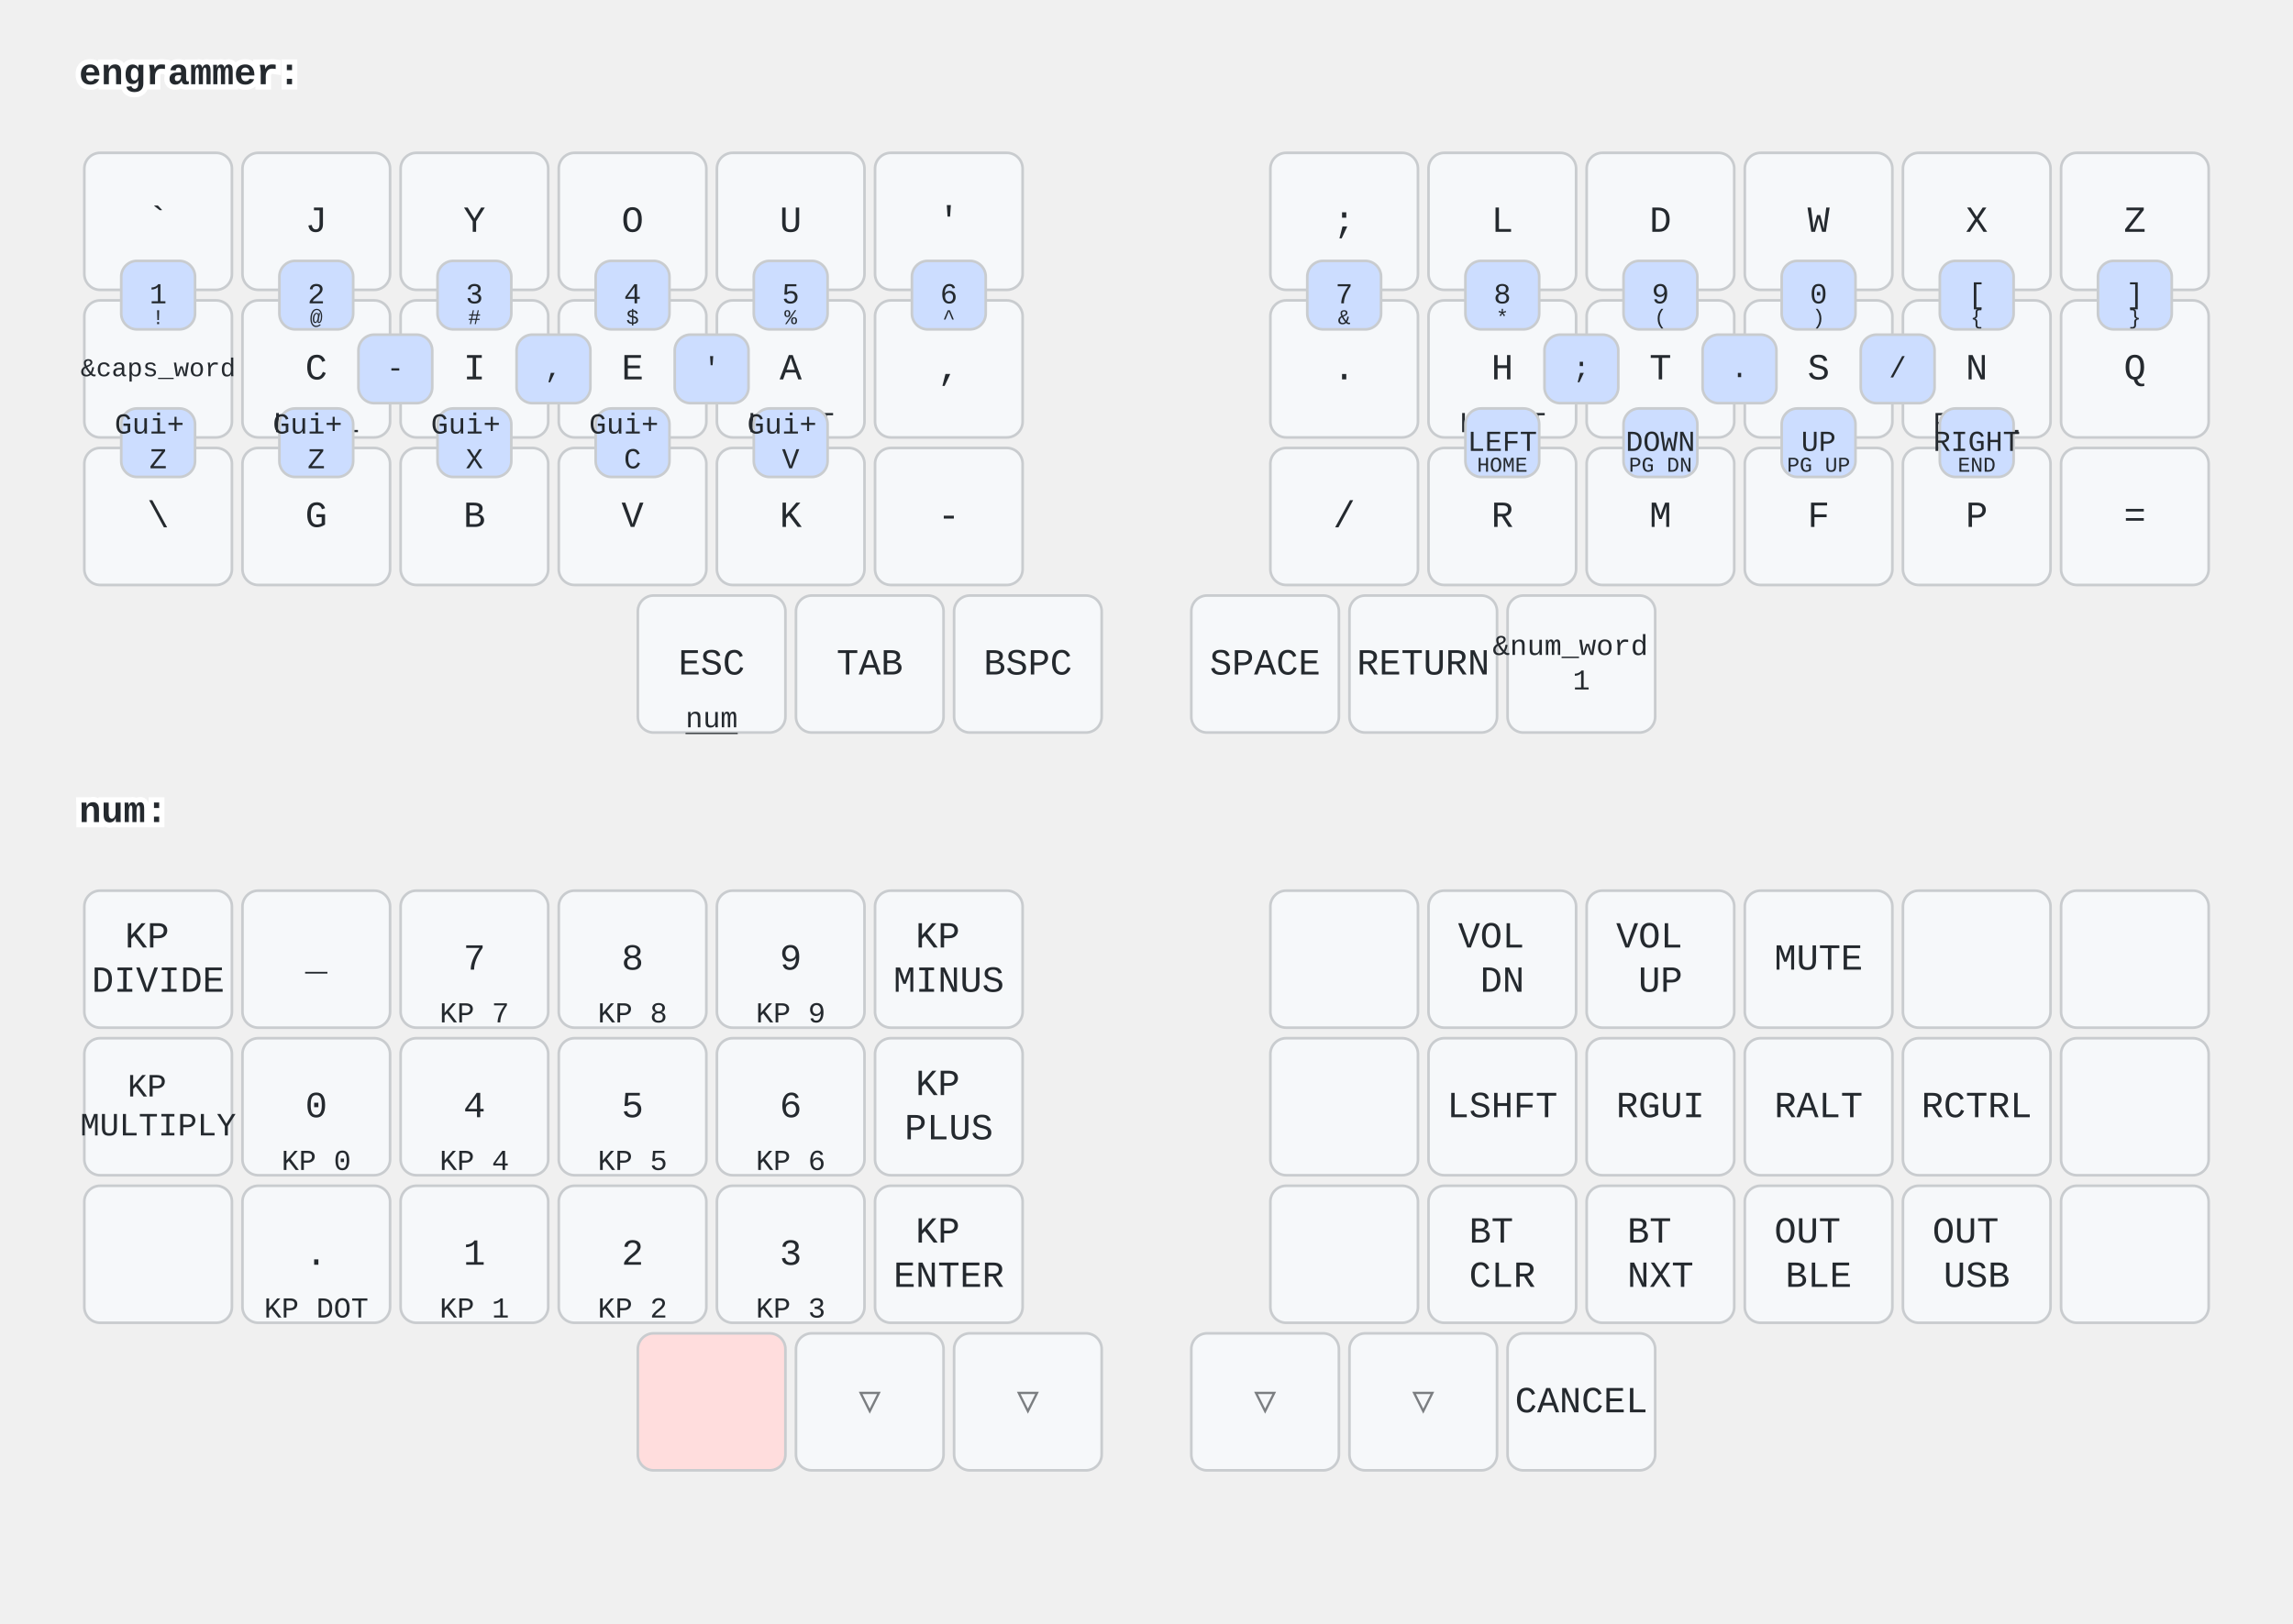
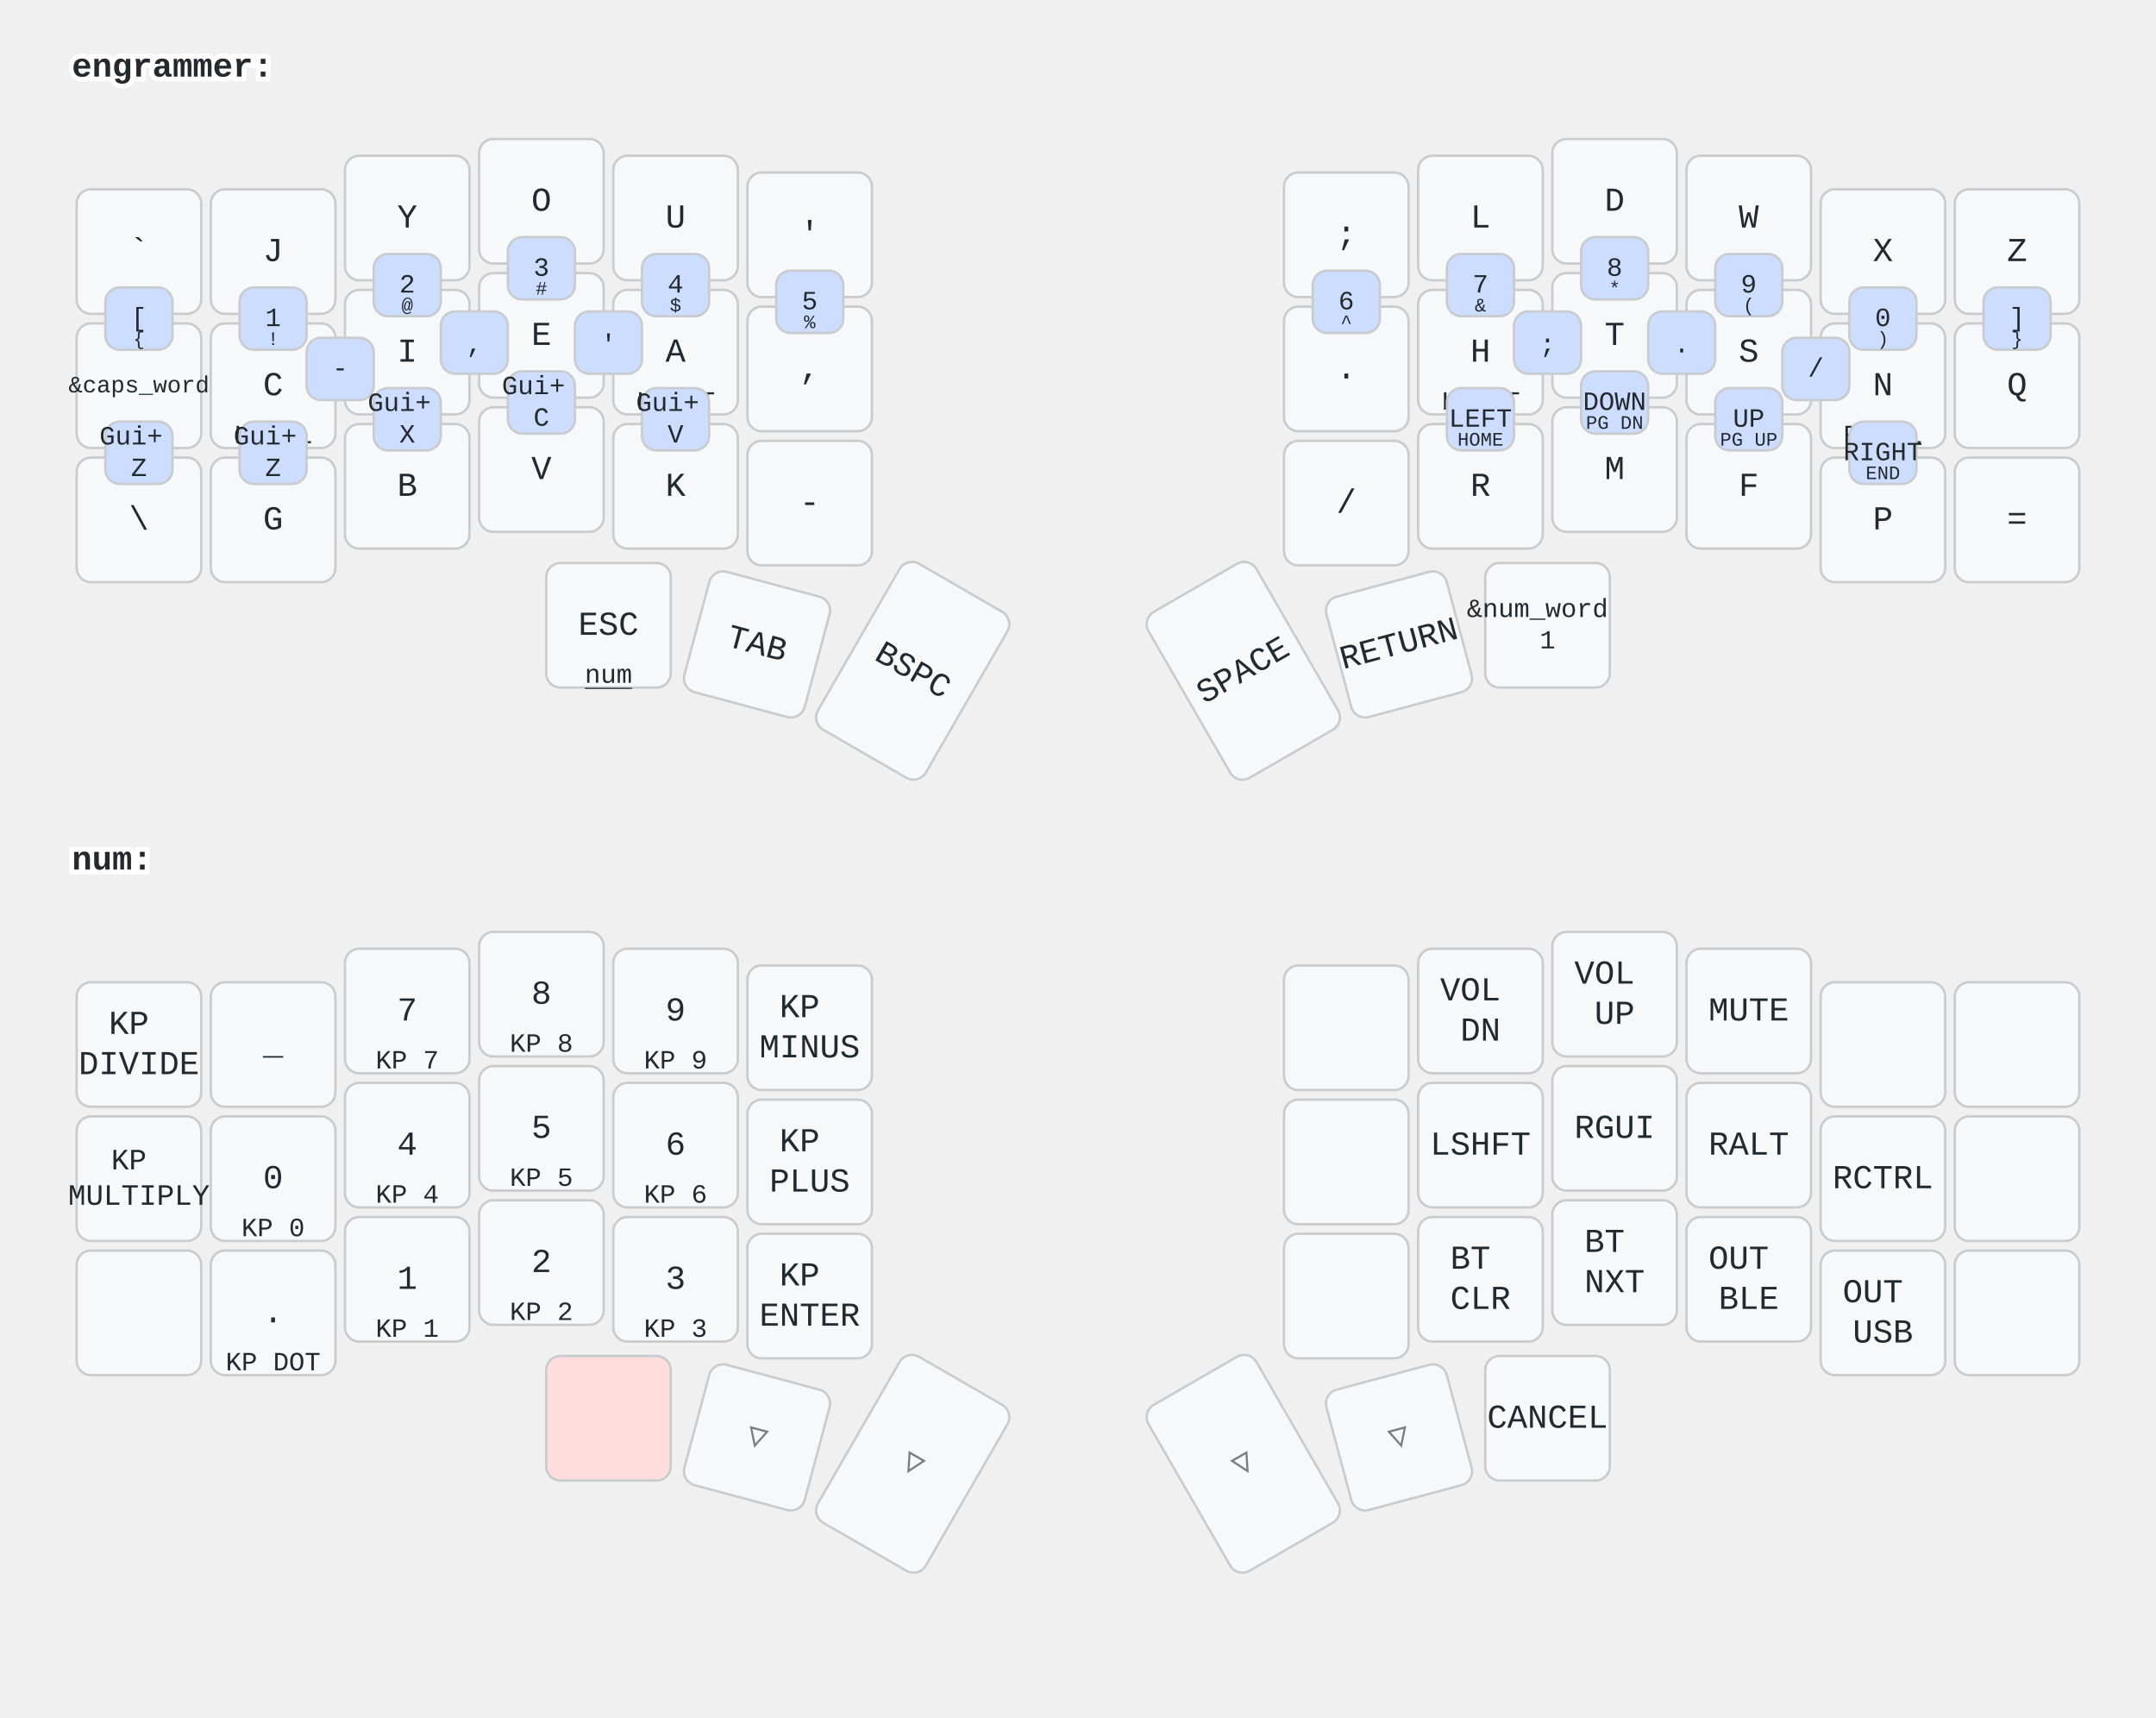
- <svg xmlns="http://www.w3.org/2000/svg" width="870" height="616" viewBox="0 0 870 616" class="keymap">
+ <svg xmlns="http://www.w3.org/2000/svg" width="900" height="717" viewBox="0 0 900 717" class="keymap">
  <style>/* inherit to force styles through use tags */
svg path {
    fill: inherit;
}

/* font and background color specifications */
svg.keymap {
    font-family: SFMono-Regular,Consolas,Liberation Mono,Menlo,monospace;
    font-size: 14px;
    font-kerning: normal;
    text-rendering: optimizeLegibility;
    fill: #24292e;
}

/* default key styling */
rect.key {
    fill: #f6f8fa;
}

rect.key, rect.combo {
    stroke: #c9cccf;
    stroke-width: 1;
}

/* default key side styling, only used is draw_key_sides is set */
rect.side {
    filter: brightness(90%);
}

/* color accent for combo boxes */
rect.combo, rect.combo-separate {
    fill: #cdf;
}

/* color accent for held keys */
rect.held, rect.combo.held {
    fill: #fdd;
}

/* color accent for ghost (optional) keys */
rect.ghost, rect.combo.ghost {
    stroke-dasharray: 4, 4;
    stroke-width: 2;
}

text {
    text-anchor: middle;
    dominant-baseline: middle;
}

/* styling for layer labels */
text.label {
    font-weight: bold;
    text-anchor: start;
    stroke: white;
    stroke-width: 4;
    paint-order: stroke;
}

/* styling for optional footer */
text.footer {
    text-anchor: end;
    dominant-baseline: auto;
    stroke: white;
    stroke-width: 4;
    paint-order: stroke;
}

/* styling for combo tap, and key hold/shifted label text */
text.combo, text.hold, text.shifted {
    font-size: 11px;
}

text.hold {
    text-anchor: middle;
    dominant-baseline: auto;
}

text.shifted {
    text-anchor: middle;
    dominant-baseline: hanging;
}

text.layer-activator {
    text-decoration: underline;
}

/* styling for hold/shifted label text in combo box */
text.combo.hold, text.combo.shifted {
    font-size: 8px;
}

/* lighter symbol for transparent keys */
text.trans {
    fill: #7b7e81;
}

/* styling for combo dendrons */
path.combo {
    stroke-width: 1;
    stroke: gray;
    fill: none;
}

/* Start Tabler Icons Cleanup */
/* cannot use height/width with glyphs */
.icon-tabler &gt; path {
    fill: inherit;
    stroke: inherit;
    stroke-width: 2;
}
/* hide tabler's default box */
.icon-tabler &gt; path[stroke="none"][fill="none"] {
    visibility: hidden;
}
/* End Tabler Icons Cleanup */
</style>
  <g transform="translate(30, 0)" class="layer-engrammer">
    <text x="0" y="28" class="label" id="engrammer">engrammer:</text>
    <g transform="translate(0, 56)">
-       <g transform="translate(30, 28)" class="key keypos-0">
-         <rect rx="6" ry="6" x="-28" y="-26" width="56" height="52" class="key" />
+       <g transform="translate(28, 49)" class="key keypos-0">
+         <rect rx="6" ry="6" x="-26" y="-26" width="52" height="52" class="key" />
        <text x="0" y="0" class="key tap">`</text>
+         <text x="0" y="24" class="key hold">F11</text>
+       </g>
+       <g transform="translate(84, 49)" class="key keypos-1">
+         <rect rx="6" ry="6" x="-26" y="-26" width="52" height="52" class="key" />
+         <text x="0" y="0" class="key tap">J</text>
        <text x="0" y="24" class="key hold">F1</text>
      </g>
-       <g transform="translate(90, 28)" class="key keypos-1">
-         <rect rx="6" ry="6" x="-28" y="-26" width="56" height="52" class="key" />
-         <text x="0" y="0" class="key tap">J</text>
+       <g transform="translate(140, 35)" class="key keypos-2">
+         <rect rx="6" ry="6" x="-26" y="-26" width="52" height="52" class="key" />
+         <text x="0" y="0" class="key tap">Y</text>
        <text x="0" y="24" class="key hold">F2</text>
      </g>
-       <g transform="translate(150, 28)" class="key keypos-2">
-         <rect rx="6" ry="6" x="-28" y="-26" width="56" height="52" class="key" />
-         <text x="0" y="0" class="key tap">Y</text>
+       <g transform="translate(196, 28)" class="key keypos-3">
+         <rect rx="6" ry="6" x="-26" y="-26" width="52" height="52" class="key" />
+         <text x="0" y="0" class="key tap">O</text>
        <text x="0" y="24" class="key hold">F3</text>
      </g>
-       <g transform="translate(210, 28)" class="key keypos-3">
-         <rect rx="6" ry="6" x="-28" y="-26" width="56" height="52" class="key" />
-         <text x="0" y="0" class="key tap">O</text>
+       <g transform="translate(252, 35)" class="key keypos-4">
+         <rect rx="6" ry="6" x="-26" y="-26" width="52" height="52" class="key" />
+         <text x="0" y="0" class="key tap">U</text>
        <text x="0" y="24" class="key hold">F4</text>
      </g>
-       <g transform="translate(270, 28)" class="key keypos-4">
-         <rect rx="6" ry="6" x="-28" y="-26" width="56" height="52" class="key" />
-         <text x="0" y="0" class="key tap">U</text>
-         <text x="0" y="24" class="key hold">5</text>
-       </g>
-       <g transform="translate(330, 28)" class="key keypos-5">
-         <rect rx="6" ry="6" x="-28" y="-26" width="56" height="52" class="key" />
+       <g transform="translate(308, 42)" class="key keypos-5">
+         <rect rx="6" ry="6" x="-26" y="-26" width="52" height="52" class="key" />
        <text x="0" y="0" class="key tap">'</text>
+         <text x="0" y="24" class="key hold">F5</text>
+       </g>
+       <g transform="translate(532, 42)" class="key keypos-6">
+         <rect rx="6" ry="6" x="-26" y="-26" width="52" height="52" class="key" />
+         <text x="0" y="0" class="key tap">;</text>
        <text x="0" y="24" class="key hold">F6</text>
      </g>
-       <g transform="translate(480, 28)" class="key keypos-6">
-         <rect rx="6" ry="6" x="-28" y="-26" width="56" height="52" class="key" />
-         <text x="0" y="0" class="key tap">;</text>
+       <g transform="translate(588, 35)" class="key keypos-7">
+         <rect rx="6" ry="6" x="-26" y="-26" width="52" height="52" class="key" />
+         <text x="0" y="0" class="key tap">L</text>
        <text x="0" y="24" class="key hold">F7</text>
      </g>
-       <g transform="translate(540, 28)" class="key keypos-7">
-         <rect rx="6" ry="6" x="-28" y="-26" width="56" height="52" class="key" />
-         <text x="0" y="0" class="key tap">L</text>
+       <g transform="translate(644, 28)" class="key keypos-8">
+         <rect rx="6" ry="6" x="-26" y="-26" width="52" height="52" class="key" />
+         <text x="0" y="0" class="key tap">D</text>
        <text x="0" y="24" class="key hold">F8</text>
      </g>
-       <g transform="translate(600, 28)" class="key keypos-8">
-         <rect rx="6" ry="6" x="-28" y="-26" width="56" height="52" class="key" />
-         <text x="0" y="0" class="key tap">D</text>
+       <g transform="translate(700, 35)" class="key keypos-9">
+         <rect rx="6" ry="6" x="-26" y="-26" width="52" height="52" class="key" />
+         <text x="0" y="0" class="key tap">W</text>
        <text x="0" y="24" class="key hold">F9</text>
      </g>
-       <g transform="translate(660, 28)" class="key keypos-9">
-         <rect rx="6" ry="6" x="-28" y="-26" width="56" height="52" class="key" />
-         <text x="0" y="0" class="key tap">W</text>
+       <g transform="translate(756, 49)" class="key keypos-10">
+         <rect rx="6" ry="6" x="-26" y="-26" width="52" height="52" class="key" />
+         <text x="0" y="0" class="key tap">X</text>
        <text x="0" y="24" class="key hold">F10</text>
      </g>
-       <g transform="translate(720, 28)" class="key keypos-10">
-         <rect rx="6" ry="6" x="-28" y="-26" width="56" height="52" class="key" />
-         <text x="0" y="0" class="key tap">X</text>
-         <text x="0" y="24" class="key hold">F11</text>
-       </g>
-       <g transform="translate(780, 28)" class="key keypos-11">
-         <rect rx="6" ry="6" x="-28" y="-26" width="56" height="52" class="key" />
+       <g transform="translate(812, 49)" class="key keypos-11">
+         <rect rx="6" ry="6" x="-26" y="-26" width="52" height="52" class="key" />
        <text x="0" y="0" class="key tap">Z</text>
        <text x="0" y="24" class="key hold">F12</text>
      </g>
-       <g transform="translate(30, 84)" class="key keypos-12">
-         <rect rx="6" ry="6" x="-28" y="-26" width="56" height="52" class="key" />
+       <g transform="translate(28, 105)" class="key keypos-12">
+         <rect rx="6" ry="6" x="-26" y="-26" width="52" height="52" class="key" />
        <text x="0" y="0" class="key tap">
          <tspan style="font-size: 70%">&amp;caps_word</tspan>
        </text>
      </g>
-       <g transform="translate(90, 84)" class="key keypos-13">
-         <rect rx="6" ry="6" x="-28" y="-26" width="56" height="52" class="key" />
+       <g transform="translate(84, 105)" class="key keypos-13">
+         <rect rx="6" ry="6" x="-26" y="-26" width="52" height="52" class="key" />
        <text x="0" y="0" class="key tap">C</text>
        <text x="0" y="24" class="key hold">LCTRL</text>
      </g>
-       <g transform="translate(150, 84)" class="key keypos-14">
-         <rect rx="6" ry="6" x="-28" y="-26" width="56" height="52" class="key" />
+       <g transform="translate(140, 91)" class="key keypos-14">
+         <rect rx="6" ry="6" x="-26" y="-26" width="52" height="52" class="key" />
        <text x="0" y="0" class="key tap">I</text>
        <text x="0" y="24" class="key hold">LALT</text>
      </g>
-       <g transform="translate(210, 84)" class="key keypos-15">
-         <rect rx="6" ry="6" x="-28" y="-26" width="56" height="52" class="key" />
+       <g transform="translate(196, 84)" class="key keypos-15">
+         <rect rx="6" ry="6" x="-26" y="-26" width="52" height="52" class="key" />
        <text x="0" y="0" class="key tap">E</text>
        <text x="0" y="24" class="key hold">LGUI</text>
      </g>
-       <g transform="translate(270, 84)" class="key keypos-16">
-         <rect rx="6" ry="6" x="-28" y="-26" width="56" height="52" class="key" />
+       <g transform="translate(252, 91)" class="key keypos-16">
+         <rect rx="6" ry="6" x="-26" y="-26" width="52" height="52" class="key" />
        <text x="0" y="0" class="key tap">A</text>
        <text x="0" y="24" class="key hold">LSHFT</text>
      </g>
-       <g transform="translate(330, 84)" class="key keypos-17">
-         <rect rx="6" ry="6" x="-28" y="-26" width="56" height="52" class="key" />
+       <g transform="translate(308, 98)" class="key keypos-17">
+         <rect rx="6" ry="6" x="-26" y="-26" width="52" height="52" class="key" />
        <text x="0" y="0" class="key tap">,</text>
      </g>
-       <g transform="translate(480, 84)" class="key keypos-18">
-         <rect rx="6" ry="6" x="-28" y="-26" width="56" height="52" class="key" />
+       <g transform="translate(532, 98)" class="key keypos-18">
+         <rect rx="6" ry="6" x="-26" y="-26" width="52" height="52" class="key" />
        <text x="0" y="0" class="key tap">.</text>
      </g>
-       <g transform="translate(540, 84)" class="key keypos-19">
-         <rect rx="6" ry="6" x="-28" y="-26" width="56" height="52" class="key" />
+       <g transform="translate(588, 91)" class="key keypos-19">
+         <rect rx="6" ry="6" x="-26" y="-26" width="52" height="52" class="key" />
        <text x="0" y="0" class="key tap">H</text>
        <text x="0" y="24" class="key hold">LSHFT</text>
      </g>
-       <g transform="translate(600, 84)" class="key keypos-20">
-         <rect rx="6" ry="6" x="-28" y="-26" width="56" height="52" class="key" />
+       <g transform="translate(644, 84)" class="key keypos-20">
+         <rect rx="6" ry="6" x="-26" y="-26" width="52" height="52" class="key" />
        <text x="0" y="0" class="key tap">T</text>
        <text x="0" y="24" class="key hold">RGUI</text>
      </g>
-       <g transform="translate(660, 84)" class="key keypos-21">
-         <rect rx="6" ry="6" x="-28" y="-26" width="56" height="52" class="key" />
+       <g transform="translate(700, 91)" class="key keypos-21">
+         <rect rx="6" ry="6" x="-26" y="-26" width="52" height="52" class="key" />
        <text x="0" y="0" class="key tap">S</text>
        <text x="0" y="24" class="key hold">RALT</text>
      </g>
-       <g transform="translate(720, 84)" class="key keypos-22">
-         <rect rx="6" ry="6" x="-28" y="-26" width="56" height="52" class="key" />
+       <g transform="translate(756, 105)" class="key keypos-22">
+         <rect rx="6" ry="6" x="-26" y="-26" width="52" height="52" class="key" />
        <text x="0" y="0" class="key tap">N</text>
        <text x="0" y="24" class="key hold">RCTRL</text>
      </g>
-       <g transform="translate(780, 84)" class="key keypos-23">
-         <rect rx="6" ry="6" x="-28" y="-26" width="56" height="52" class="key" />
+       <g transform="translate(812, 105)" class="key keypos-23">
+         <rect rx="6" ry="6" x="-26" y="-26" width="52" height="52" class="key" />
        <text x="0" y="0" class="key tap">Q</text>
      </g>
-       <g transform="translate(30, 140)" class="key keypos-24">
-         <rect rx="6" ry="6" x="-28" y="-26" width="56" height="52" class="key" />
+       <g transform="translate(28, 161)" class="key keypos-24">
+         <rect rx="6" ry="6" x="-26" y="-26" width="52" height="52" class="key" />
        <text x="0" y="0" class="key tap">\</text>
      </g>
-       <g transform="translate(90, 140)" class="key keypos-25">
-         <rect rx="6" ry="6" x="-28" y="-26" width="56" height="52" class="key" />
+       <g transform="translate(84, 161)" class="key keypos-25">
+         <rect rx="6" ry="6" x="-26" y="-26" width="52" height="52" class="key" />
        <text x="0" y="0" class="key tap">G</text>
      </g>
-       <g transform="translate(150, 140)" class="key keypos-26">
-         <rect rx="6" ry="6" x="-28" y="-26" width="56" height="52" class="key" />
+       <g transform="translate(140, 147)" class="key keypos-26">
+         <rect rx="6" ry="6" x="-26" y="-26" width="52" height="52" class="key" />
        <text x="0" y="0" class="key tap">B</text>
      </g>
-       <g transform="translate(210, 140)" class="key keypos-27">
-         <rect rx="6" ry="6" x="-28" y="-26" width="56" height="52" class="key" />
+       <g transform="translate(196, 140)" class="key keypos-27">
+         <rect rx="6" ry="6" x="-26" y="-26" width="52" height="52" class="key" />
        <text x="0" y="0" class="key tap">V</text>
      </g>
-       <g transform="translate(270, 140)" class="key keypos-28">
-         <rect rx="6" ry="6" x="-28" y="-26" width="56" height="52" class="key" />
+       <g transform="translate(252, 147)" class="key keypos-28">
+         <rect rx="6" ry="6" x="-26" y="-26" width="52" height="52" class="key" />
        <text x="0" y="0" class="key tap">K</text>
      </g>
-       <g transform="translate(330, 140)" class="key keypos-29">
-         <rect rx="6" ry="6" x="-28" y="-26" width="56" height="52" class="key" />
+       <g transform="translate(308, 154)" class="key keypos-29">
+         <rect rx="6" ry="6" x="-26" y="-26" width="52" height="52" class="key" />
        <text x="0" y="0" class="key tap">-</text>
      </g>
-       <g transform="translate(480, 140)" class="key keypos-30">
-         <rect rx="6" ry="6" x="-28" y="-26" width="56" height="52" class="key" />
+       <g transform="translate(532, 154)" class="key keypos-30">
+         <rect rx="6" ry="6" x="-26" y="-26" width="52" height="52" class="key" />
        <text x="0" y="0" class="key tap">/</text>
      </g>
-       <g transform="translate(540, 140)" class="key keypos-31">
-         <rect rx="6" ry="6" x="-28" y="-26" width="56" height="52" class="key" />
+       <g transform="translate(588, 147)" class="key keypos-31">
+         <rect rx="6" ry="6" x="-26" y="-26" width="52" height="52" class="key" />
        <text x="0" y="0" class="key tap">R</text>
      </g>
-       <g transform="translate(600, 140)" class="key keypos-32">
-         <rect rx="6" ry="6" x="-28" y="-26" width="56" height="52" class="key" />
+       <g transform="translate(644, 140)" class="key keypos-32">
+         <rect rx="6" ry="6" x="-26" y="-26" width="52" height="52" class="key" />
        <text x="0" y="0" class="key tap">M</text>
      </g>
-       <g transform="translate(660, 140)" class="key keypos-33">
-         <rect rx="6" ry="6" x="-28" y="-26" width="56" height="52" class="key" />
+       <g transform="translate(700, 147)" class="key keypos-33">
+         <rect rx="6" ry="6" x="-26" y="-26" width="52" height="52" class="key" />
        <text x="0" y="0" class="key tap">F</text>
      </g>
-       <g transform="translate(720, 140)" class="key keypos-34">
-         <rect rx="6" ry="6" x="-28" y="-26" width="56" height="52" class="key" />
+       <g transform="translate(756, 161)" class="key keypos-34">
+         <rect rx="6" ry="6" x="-26" y="-26" width="52" height="52" class="key" />
        <text x="0" y="0" class="key tap">P</text>
      </g>
-       <g transform="translate(780, 140)" class="key keypos-35">
-         <rect rx="6" ry="6" x="-28" y="-26" width="56" height="52" class="key" />
+       <g transform="translate(812, 161)" class="key keypos-35">
+         <rect rx="6" ry="6" x="-26" y="-26" width="52" height="52" class="key" />
        <text x="0" y="0" class="key tap">=</text>
      </g>
-       <g transform="translate(240, 196)" class="key keypos-36">
-         <rect rx="6" ry="6" x="-28" y="-26" width="56" height="52" class="key" />
+       <g transform="translate(224, 205)" class="key keypos-36">
+         <rect rx="6" ry="6" x="-26" y="-26" width="52" height="52" class="key" />
        <text x="0" y="0" class="key tap">ESC</text>
        <a href="#num">
          <text x="0" y="24" class="key hold layer-activator">num</text>
        </a>
      </g>
-       <g transform="translate(300, 196)" class="key keypos-37">
-         <rect rx="6" ry="6" x="-28" y="-26" width="56" height="52" class="key" />
+       <g transform="translate(286, 213) rotate(15.0)" class="key keypos-37">
+         <rect rx="6" ry="6" x="-26" y="-26" width="52" height="52" class="key" />
        <text x="0" y="0" class="key tap">TAB</text>
      </g>
-       <g transform="translate(360, 196)" class="key keypos-38">
-         <rect rx="6" ry="6" x="-28" y="-26" width="56" height="52" class="key" />
+       <g transform="translate(351, 224) rotate(30.0)" class="key keypos-38">
+         <rect rx="6" ry="6" x="-26" y="-40" width="52" height="80" class="key" />
        <text x="0" y="0" class="key tap">BSPC</text>
      </g>
-       <g transform="translate(450, 196)" class="key keypos-39">
-         <rect rx="6" ry="6" x="-28" y="-26" width="56" height="52" class="key" />
+       <g transform="translate(489, 224) rotate(-30.0)" class="key keypos-39">
+         <rect rx="6" ry="6" x="-26" y="-40" width="52" height="80" class="key" />
        <text x="0" y="0" class="key tap">SPACE</text>
      </g>
-       <g transform="translate(510, 196)" class="key keypos-40">
-         <rect rx="6" ry="6" x="-28" y="-26" width="56" height="52" class="key" />
+       <g transform="translate(554, 213) rotate(-15.0)" class="key keypos-40">
+         <rect rx="6" ry="6" x="-26" y="-26" width="52" height="52" class="key" />
        <text x="0" y="0" class="key tap">RETURN</text>
      </g>
-       <g transform="translate(570, 196)" class="key keypos-41">
-         <rect rx="6" ry="6" x="-28" y="-26" width="56" height="52" class="key" />
+       <g transform="translate(616, 205)" class="key keypos-41">
+         <rect rx="6" ry="6" x="-26" y="-26" width="52" height="52" class="key" />
        <text x="0" y="0" class="key tap">
          <tspan x="0" dy="-0.6em" style="font-size: 78%">&amp;num_word</tspan>
          <tspan x="0" dy="1.2em" style="font-size: 78%">1</tspan>
        </text>
      </g>
      <g class="combo combopos-0">
-         <rect rx="6" ry="6" x="106" y="71" width="28" height="26" class="combo" />
-         <text x="120" y="84" class="combo tap">-</text>
+         <rect rx="6" ry="6" x="98" y="85" width="28" height="26" class="combo" />
+         <text x="112" y="98" class="combo tap">-</text>
      </g>
      <g class="combo combopos-1">
-         <rect rx="6" ry="6" x="166" y="71" width="28" height="26" class="combo" />
-         <text x="180" y="84" class="combo tap">,</text>
+         <rect rx="6" ry="6" x="154" y="74" width="28" height="26" class="combo" />
+         <text x="168" y="88" class="combo tap">,</text>
      </g>
      <g class="combo combopos-2">
-         <rect rx="6" ry="6" x="226" y="71" width="28" height="26" class="combo" />
-         <text x="240" y="84" class="combo tap">'</text>
+         <rect rx="6" ry="6" x="210" y="74" width="28" height="26" class="combo" />
+         <text x="224" y="88" class="combo tap">'</text>
      </g>
      <g class="combo combopos-3">
-         <rect rx="6" ry="6" x="556" y="71" width="28" height="26" class="combo" />
-         <text x="570" y="84" class="combo tap">;</text>
+         <rect rx="6" ry="6" x="602" y="74" width="28" height="26" class="combo" />
+         <text x="616" y="88" class="combo tap">;</text>
      </g>
      <g class="combo combopos-4">
-         <rect rx="6" ry="6" x="616" y="71" width="28" height="26" class="combo" />
-         <text x="630" y="84" class="combo tap">.</text>
+         <rect rx="6" ry="6" x="658" y="74" width="28" height="26" class="combo" />
+         <text x="672" y="88" class="combo tap">.</text>
      </g>
      <g class="combo combopos-5">
-         <rect rx="6" ry="6" x="676" y="71" width="28" height="26" class="combo" />
-         <text x="690" y="84" class="combo tap">/</text>
+         <rect rx="6" ry="6" x="714" y="85" width="28" height="26" class="combo" />
+         <text x="728" y="98" class="combo tap">/</text>
      </g>
      <g class="combo combopos-6">
-         <rect rx="6" ry="6" x="16" y="43" width="28" height="26" class="combo" />
-         <text x="30" y="56" class="combo tap">1</text>
-         <text x="30" y="67" class="combo hold">!</text>
+         <rect rx="6" ry="6" x="14" y="64" width="28" height="26" class="combo" />
+         <text x="28" y="77" class="combo tap">[</text>
+         <text x="28" y="88" class="combo hold">{</text>
      </g>
      <g class="combo combopos-7">
-         <rect rx="6" ry="6" x="76" y="43" width="28" height="26" class="combo" />
-         <text x="90" y="56" class="combo tap">2</text>
-         <text x="90" y="67" class="combo hold">@</text>
+         <rect rx="6" ry="6" x="70" y="64" width="28" height="26" class="combo" />
+         <text x="84" y="77" class="combo tap">1</text>
+         <text x="84" y="88" class="combo hold">!</text>
      </g>
      <g class="combo combopos-8">
-         <rect rx="6" ry="6" x="136" y="43" width="28" height="26" class="combo" />
-         <text x="150" y="56" class="combo tap">3</text>
-         <text x="150" y="67" class="combo hold">#</text>
+         <rect rx="6" ry="6" x="126" y="50" width="28" height="26" class="combo" />
+         <text x="140" y="63" class="combo tap">2</text>
+         <text x="140" y="74" class="combo hold">@</text>
      </g>
      <g class="combo combopos-9">
-         <rect rx="6" ry="6" x="196" y="43" width="28" height="26" class="combo" />
-         <text x="210" y="56" class="combo tap">4</text>
-         <text x="210" y="67" class="combo hold">$</text>
+         <rect rx="6" ry="6" x="182" y="43" width="28" height="26" class="combo" />
+         <text x="196" y="56" class="combo tap">3</text>
+         <text x="196" y="67" class="combo hold">#</text>
      </g>
      <g class="combo combopos-10">
-         <rect rx="6" ry="6" x="256" y="43" width="28" height="26" class="combo" />
-         <text x="270" y="56" class="combo tap">5</text>
-         <text x="270" y="67" class="combo hold">%</text>
+         <rect rx="6" ry="6" x="238" y="50" width="28" height="26" class="combo" />
+         <text x="252" y="63" class="combo tap">4</text>
+         <text x="252" y="74" class="combo hold">$</text>
      </g>
      <g class="combo combopos-11">
-         <rect rx="6" ry="6" x="316" y="43" width="28" height="26" class="combo" />
-         <text x="330" y="56" class="combo tap">6</text>
-         <text x="330" y="67" class="combo hold">^</text>
+         <rect rx="6" ry="6" x="294" y="57" width="28" height="26" class="combo" />
+         <text x="308" y="70" class="combo tap">5</text>
+         <text x="308" y="81" class="combo hold">%</text>
      </g>
      <g class="combo combopos-12">
-         <rect rx="6" ry="6" x="466" y="43" width="28" height="26" class="combo" />
-         <text x="480" y="56" class="combo tap">7</text>
-         <text x="480" y="67" class="combo hold">&amp;</text>
+         <rect rx="6" ry="6" x="518" y="57" width="28" height="26" class="combo" />
+         <text x="532" y="70" class="combo tap">6</text>
+         <text x="532" y="81" class="combo hold">^</text>
      </g>
      <g class="combo combopos-13">
-         <rect rx="6" ry="6" x="526" y="43" width="28" height="26" class="combo" />
-         <text x="540" y="56" class="combo tap">8</text>
-         <text x="540" y="67" class="combo hold">*</text>
+         <rect rx="6" ry="6" x="574" y="50" width="28" height="26" class="combo" />
+         <text x="588" y="63" class="combo tap">7</text>
+         <text x="588" y="74" class="combo hold">&amp;</text>
      </g>
      <g class="combo combopos-14">
-         <rect rx="6" ry="6" x="586" y="43" width="28" height="26" class="combo" />
-         <text x="600" y="56" class="combo tap">9</text>
-         <text x="600" y="67" class="combo hold">(</text>
+         <rect rx="6" ry="6" x="630" y="43" width="28" height="26" class="combo" />
+         <text x="644" y="56" class="combo tap">8</text>
+         <text x="644" y="67" class="combo hold">*</text>
      </g>
      <g class="combo combopos-15">
-         <rect rx="6" ry="6" x="646" y="43" width="28" height="26" class="combo" />
-         <text x="660" y="56" class="combo tap">0</text>
-         <text x="660" y="67" class="combo hold">)</text>
+         <rect rx="6" ry="6" x="686" y="50" width="28" height="26" class="combo" />
+         <text x="700" y="63" class="combo tap">9</text>
+         <text x="700" y="74" class="combo hold">(</text>
      </g>
      <g class="combo combopos-16">
-         <rect rx="6" ry="6" x="706" y="43" width="28" height="26" class="combo" />
-         <text x="720" y="56" class="combo tap">[</text>
-         <text x="720" y="67" class="combo hold">{</text>
+         <rect rx="6" ry="6" x="742" y="64" width="28" height="26" class="combo" />
+         <text x="756" y="77" class="combo tap">0</text>
+         <text x="756" y="88" class="combo hold">)</text>
      </g>
      <g class="combo combopos-17">
-         <rect rx="6" ry="6" x="766" y="43" width="28" height="26" class="combo" />
-         <text x="780" y="56" class="combo tap">]</text>
-         <text x="780" y="67" class="combo hold">}</text>
+         <rect rx="6" ry="6" x="798" y="64" width="28" height="26" class="combo" />
+         <text x="812" y="77" class="combo tap">]</text>
+         <text x="812" y="88" class="combo hold">}</text>
      </g>
      <g class="combo combopos-18">
-         <rect rx="6" ry="6" x="76" y="99" width="28" height="26" class="combo" />
-         <text x="90" y="112" class="combo tap">
-           <tspan x="90" dy="-0.6em">Gui+</tspan>
-           <tspan x="90" dy="1.2em">Z</tspan>
+         <rect rx="6" ry="6" x="70" y="120" width="28" height="26" class="combo" />
+         <text x="84" y="133" class="combo tap">
+           <tspan x="84" dy="-0.6em">Gui+</tspan>
+           <tspan x="84" dy="1.2em">Z</tspan>
        </text>
      </g>
      <g class="combo combopos-19">
-         <rect rx="6" ry="6" x="16" y="99" width="28" height="26" class="combo" />
-         <text x="30" y="112" class="combo tap">
-           <tspan x="30" dy="-0.6em">Gui+</tspan>
-           <tspan x="30" dy="1.2em">Z</tspan>
+         <rect rx="6" ry="6" x="14" y="120" width="28" height="26" class="combo" />
+         <text x="28" y="133" class="combo tap">
+           <tspan x="28" dy="-0.6em">Gui+</tspan>
+           <tspan x="28" dy="1.2em">Z</tspan>
        </text>
      </g>
      <g class="combo combopos-20">
-         <rect rx="6" ry="6" x="136" y="99" width="28" height="26" class="combo" />
-         <text x="150" y="112" class="combo tap">
-           <tspan x="150" dy="-0.6em">Gui+</tspan>
-           <tspan x="150" dy="1.2em">X</tspan>
+         <rect rx="6" ry="6" x="126" y="106" width="28" height="26" class="combo" />
+         <text x="140" y="119" class="combo tap">
+           <tspan x="140" dy="-0.6em">Gui+</tspan>
+           <tspan x="140" dy="1.2em">X</tspan>
        </text>
      </g>
      <g class="combo combopos-21">
-         <rect rx="6" ry="6" x="196" y="99" width="28" height="26" class="combo" />
-         <text x="210" y="112" class="combo tap">
-           <tspan x="210" dy="-0.6em">Gui+</tspan>
-           <tspan x="210" dy="1.2em">C</tspan>
+         <rect rx="6" ry="6" x="182" y="99" width="28" height="26" class="combo" />
+         <text x="196" y="112" class="combo tap">
+           <tspan x="196" dy="-0.6em">Gui+</tspan>
+           <tspan x="196" dy="1.2em">C</tspan>
        </text>
      </g>
      <g class="combo combopos-22">
-         <rect rx="6" ry="6" x="256" y="99" width="28" height="26" class="combo" />
-         <text x="270" y="112" class="combo tap">
-           <tspan x="270" dy="-0.6em">Gui+</tspan>
-           <tspan x="270" dy="1.2em">V</tspan>
+         <rect rx="6" ry="6" x="238" y="106" width="28" height="26" class="combo" />
+         <text x="252" y="119" class="combo tap">
+           <tspan x="252" dy="-0.6em">Gui+</tspan>
+           <tspan x="252" dy="1.2em">V</tspan>
        </text>
      </g>
      <g class="combo combopos-23">
-         <rect rx="6" ry="6" x="526" y="99" width="28" height="26" class="combo" />
-         <text x="540" y="112" class="combo tap">LEFT</text>
-         <text x="540" y="123" class="combo hold">HOME</text>
+         <rect rx="6" ry="6" x="574" y="106" width="28" height="26" class="combo" />
+         <text x="588" y="119" class="combo tap">LEFT</text>
+         <text x="588" y="130" class="combo hold">HOME</text>
      </g>
      <g class="combo combopos-24">
-         <rect rx="6" ry="6" x="586" y="99" width="28" height="26" class="combo" />
-         <text x="600" y="112" class="combo tap">DOWN</text>
-         <text x="600" y="123" class="combo hold">PG DN</text>
+         <rect rx="6" ry="6" x="630" y="99" width="28" height="26" class="combo" />
+         <text x="644" y="112" class="combo tap">DOWN</text>
+         <text x="644" y="123" class="combo hold">PG DN</text>
      </g>
      <g class="combo combopos-25">
-         <rect rx="6" ry="6" x="646" y="99" width="28" height="26" class="combo" />
-         <text x="660" y="112" class="combo tap">UP</text>
-         <text x="660" y="123" class="combo hold">PG UP</text>
+         <rect rx="6" ry="6" x="686" y="106" width="28" height="26" class="combo" />
+         <text x="700" y="119" class="combo tap">UP</text>
+         <text x="700" y="130" class="combo hold">PG UP</text>
      </g>
      <g class="combo combopos-26">
-         <rect rx="6" ry="6" x="706" y="99" width="28" height="26" class="combo" />
-         <text x="720" y="112" class="combo tap">RIGHT</text>
-         <text x="720" y="123" class="combo hold">END</text>
+         <rect rx="6" ry="6" x="742" y="120" width="28" height="26" class="combo" />
+         <text x="756" y="133" class="combo tap">RIGHT</text>
+         <text x="756" y="144" class="combo hold">END</text>
      </g>
    </g>
  </g>
-   <g transform="translate(30, 280)" class="layer-num">
+   <g transform="translate(30, 331)" class="layer-num">
    <text x="0" y="28" class="label" id="num">num:</text>
    <g transform="translate(0, 56)">
-       <g transform="translate(30, 28)" class="key keypos-0">
-         <rect rx="6" ry="6" x="-28" y="-26" width="56" height="52" class="key" />
+       <g transform="translate(28, 49)" class="key keypos-0">
+         <rect rx="6" ry="6" x="-26" y="-26" width="52" height="52" class="key" />
        <text x="0" y="0" class="key tap">
          <tspan x="0" dy="-0.6em">KP</tspan>
          <tspan x="0" dy="1.2em">DIVIDE</tspan>
        </text>
      </g>
-       <g transform="translate(90, 28)" class="key keypos-1">
-         <rect rx="6" ry="6" x="-28" y="-26" width="56" height="52" class="key" />
+       <g transform="translate(84, 49)" class="key keypos-1">
+         <rect rx="6" ry="6" x="-26" y="-26" width="52" height="52" class="key" />
        <text x="0" y="0" class="key tap">_</text>
      </g>
-       <g transform="translate(150, 28)" class="key keypos-2">
-         <rect rx="6" ry="6" x="-28" y="-26" width="56" height="52" class="key" />
+       <g transform="translate(140, 35)" class="key keypos-2">
+         <rect rx="6" ry="6" x="-26" y="-26" width="52" height="52" class="key" />
        <text x="0" y="0" class="key tap">7</text>
        <text x="0" y="24" class="key hold">KP 7</text>
      </g>
-       <g transform="translate(210, 28)" class="key keypos-3">
-         <rect rx="6" ry="6" x="-28" y="-26" width="56" height="52" class="key" />
+       <g transform="translate(196, 28)" class="key keypos-3">
+         <rect rx="6" ry="6" x="-26" y="-26" width="52" height="52" class="key" />
        <text x="0" y="0" class="key tap">8</text>
        <text x="0" y="24" class="key hold">KP 8</text>
      </g>
-       <g transform="translate(270, 28)" class="key keypos-4">
-         <rect rx="6" ry="6" x="-28" y="-26" width="56" height="52" class="key" />
+       <g transform="translate(252, 35)" class="key keypos-4">
+         <rect rx="6" ry="6" x="-26" y="-26" width="52" height="52" class="key" />
        <text x="0" y="0" class="key tap">9</text>
        <text x="0" y="24" class="key hold">KP 9</text>
      </g>
-       <g transform="translate(330, 28)" class="key keypos-5">
-         <rect rx="6" ry="6" x="-28" y="-26" width="56" height="52" class="key" />
+       <g transform="translate(308, 42)" class="key keypos-5">
+         <rect rx="6" ry="6" x="-26" y="-26" width="52" height="52" class="key" />
        <text x="0" y="0" class="key tap">
          <tspan x="0" dy="-0.6em">KP</tspan>
          <tspan x="0" dy="1.2em">MINUS</tspan>
        </text>
      </g>
-       <g transform="translate(480, 28)" class="key keypos-6">
-         <rect rx="6" ry="6" x="-28" y="-26" width="56" height="52" class="key" />
-       </g>
-       <g transform="translate(540, 28)" class="key keypos-7">
-         <rect rx="6" ry="6" x="-28" y="-26" width="56" height="52" class="key" />
+       <g transform="translate(532, 42)" class="key keypos-6">
+         <rect rx="6" ry="6" x="-26" y="-26" width="52" height="52" class="key" />
+       </g>
+       <g transform="translate(588, 35)" class="key keypos-7">
+         <rect rx="6" ry="6" x="-26" y="-26" width="52" height="52" class="key" />
        <text x="0" y="0" class="key tap">
          <tspan x="0" dy="-0.6em">VOL</tspan>
          <tspan x="0" dy="1.2em">DN</tspan>
        </text>
      </g>
-       <g transform="translate(600, 28)" class="key keypos-8">
-         <rect rx="6" ry="6" x="-28" y="-26" width="56" height="52" class="key" />
+       <g transform="translate(644, 28)" class="key keypos-8">
+         <rect rx="6" ry="6" x="-26" y="-26" width="52" height="52" class="key" />
        <text x="0" y="0" class="key tap">
          <tspan x="0" dy="-0.6em">VOL</tspan>
          <tspan x="0" dy="1.2em">UP</tspan>
        </text>
      </g>
-       <g transform="translate(660, 28)" class="key keypos-9">
-         <rect rx="6" ry="6" x="-28" y="-26" width="56" height="52" class="key" />
+       <g transform="translate(700, 35)" class="key keypos-9">
+         <rect rx="6" ry="6" x="-26" y="-26" width="52" height="52" class="key" />
        <text x="0" y="0" class="key tap">MUTE</text>
      </g>
-       <g transform="translate(720, 28)" class="key keypos-10">
-         <rect rx="6" ry="6" x="-28" y="-26" width="56" height="52" class="key" />
-       </g>
-       <g transform="translate(780, 28)" class="key keypos-11">
-         <rect rx="6" ry="6" x="-28" y="-26" width="56" height="52" class="key" />
-       </g>
-       <g transform="translate(30, 84)" class="key keypos-12">
-         <rect rx="6" ry="6" x="-28" y="-26" width="56" height="52" class="key" />
+       <g transform="translate(756, 49)" class="key keypos-10">
+         <rect rx="6" ry="6" x="-26" y="-26" width="52" height="52" class="key" />
+       </g>
+       <g transform="translate(812, 49)" class="key keypos-11">
+         <rect rx="6" ry="6" x="-26" y="-26" width="52" height="52" class="key" />
+       </g>
+       <g transform="translate(28, 105)" class="key keypos-12">
+         <rect rx="6" ry="6" x="-26" y="-26" width="52" height="52" class="key" />
        <text x="0" y="0" class="key tap">
          <tspan x="0" dy="-0.6em" style="font-size: 88%">KP</tspan>
          <tspan x="0" dy="1.2em" style="font-size: 88%">MULTIPLY</tspan>
        </text>
      </g>
-       <g transform="translate(90, 84)" class="key keypos-13">
-         <rect rx="6" ry="6" x="-28" y="-26" width="56" height="52" class="key" />
+       <g transform="translate(84, 105)" class="key keypos-13">
+         <rect rx="6" ry="6" x="-26" y="-26" width="52" height="52" class="key" />
        <text x="0" y="0" class="key tap">0</text>
        <text x="0" y="24" class="key hold">KP 0</text>
      </g>
-       <g transform="translate(150, 84)" class="key keypos-14">
-         <rect rx="6" ry="6" x="-28" y="-26" width="56" height="52" class="key" />
+       <g transform="translate(140, 91)" class="key keypos-14">
+         <rect rx="6" ry="6" x="-26" y="-26" width="52" height="52" class="key" />
        <text x="0" y="0" class="key tap">4</text>
        <text x="0" y="24" class="key hold">KP 4</text>
      </g>
-       <g transform="translate(210, 84)" class="key keypos-15">
-         <rect rx="6" ry="6" x="-28" y="-26" width="56" height="52" class="key" />
+       <g transform="translate(196, 84)" class="key keypos-15">
+         <rect rx="6" ry="6" x="-26" y="-26" width="52" height="52" class="key" />
        <text x="0" y="0" class="key tap">5</text>
        <text x="0" y="24" class="key hold">KP 5</text>
      </g>
-       <g transform="translate(270, 84)" class="key keypos-16">
-         <rect rx="6" ry="6" x="-28" y="-26" width="56" height="52" class="key" />
+       <g transform="translate(252, 91)" class="key keypos-16">
+         <rect rx="6" ry="6" x="-26" y="-26" width="52" height="52" class="key" />
        <text x="0" y="0" class="key tap">6</text>
        <text x="0" y="24" class="key hold">KP 6</text>
      </g>
-       <g transform="translate(330, 84)" class="key keypos-17">
-         <rect rx="6" ry="6" x="-28" y="-26" width="56" height="52" class="key" />
+       <g transform="translate(308, 98)" class="key keypos-17">
+         <rect rx="6" ry="6" x="-26" y="-26" width="52" height="52" class="key" />
        <text x="0" y="0" class="key tap">
          <tspan x="0" dy="-0.6em">KP</tspan>
          <tspan x="0" dy="1.2em">PLUS</tspan>
        </text>
      </g>
-       <g transform="translate(480, 84)" class="key keypos-18">
-         <rect rx="6" ry="6" x="-28" y="-26" width="56" height="52" class="key" />
-       </g>
-       <g transform="translate(540, 84)" class="key keypos-19">
-         <rect rx="6" ry="6" x="-28" y="-26" width="56" height="52" class="key" />
+       <g transform="translate(532, 98)" class="key keypos-18">
+         <rect rx="6" ry="6" x="-26" y="-26" width="52" height="52" class="key" />
+       </g>
+       <g transform="translate(588, 91)" class="key keypos-19">
+         <rect rx="6" ry="6" x="-26" y="-26" width="52" height="52" class="key" />
        <text x="0" y="0" class="key tap">LSHFT</text>
      </g>
-       <g transform="translate(600, 84)" class="key keypos-20">
-         <rect rx="6" ry="6" x="-28" y="-26" width="56" height="52" class="key" />
+       <g transform="translate(644, 84)" class="key keypos-20">
+         <rect rx="6" ry="6" x="-26" y="-26" width="52" height="52" class="key" />
        <text x="0" y="0" class="key tap">RGUI</text>
      </g>
-       <g transform="translate(660, 84)" class="key keypos-21">
-         <rect rx="6" ry="6" x="-28" y="-26" width="56" height="52" class="key" />
+       <g transform="translate(700, 91)" class="key keypos-21">
+         <rect rx="6" ry="6" x="-26" y="-26" width="52" height="52" class="key" />
        <text x="0" y="0" class="key tap">RALT</text>
      </g>
-       <g transform="translate(720, 84)" class="key keypos-22">
-         <rect rx="6" ry="6" x="-28" y="-26" width="56" height="52" class="key" />
+       <g transform="translate(756, 105)" class="key keypos-22">
+         <rect rx="6" ry="6" x="-26" y="-26" width="52" height="52" class="key" />
        <text x="0" y="0" class="key tap">RCTRL</text>
      </g>
-       <g transform="translate(780, 84)" class="key keypos-23">
-         <rect rx="6" ry="6" x="-28" y="-26" width="56" height="52" class="key" />
-       </g>
-       <g transform="translate(30, 140)" class="key keypos-24">
-         <rect rx="6" ry="6" x="-28" y="-26" width="56" height="52" class="key" />
-       </g>
-       <g transform="translate(90, 140)" class="key keypos-25">
-         <rect rx="6" ry="6" x="-28" y="-26" width="56" height="52" class="key" />
+       <g transform="translate(812, 105)" class="key keypos-23">
+         <rect rx="6" ry="6" x="-26" y="-26" width="52" height="52" class="key" />
+       </g>
+       <g transform="translate(28, 161)" class="key keypos-24">
+         <rect rx="6" ry="6" x="-26" y="-26" width="52" height="52" class="key" />
+       </g>
+       <g transform="translate(84, 161)" class="key keypos-25">
+         <rect rx="6" ry="6" x="-26" y="-26" width="52" height="52" class="key" />
        <text x="0" y="0" class="key tap">.</text>
        <text x="0" y="24" class="key hold">KP DOT</text>
      </g>
-       <g transform="translate(150, 140)" class="key keypos-26">
-         <rect rx="6" ry="6" x="-28" y="-26" width="56" height="52" class="key" />
+       <g transform="translate(140, 147)" class="key keypos-26">
+         <rect rx="6" ry="6" x="-26" y="-26" width="52" height="52" class="key" />
        <text x="0" y="0" class="key tap">1</text>
        <text x="0" y="24" class="key hold">KP 1</text>
      </g>
-       <g transform="translate(210, 140)" class="key keypos-27">
-         <rect rx="6" ry="6" x="-28" y="-26" width="56" height="52" class="key" />
+       <g transform="translate(196, 140)" class="key keypos-27">
+         <rect rx="6" ry="6" x="-26" y="-26" width="52" height="52" class="key" />
        <text x="0" y="0" class="key tap">2</text>
        <text x="0" y="24" class="key hold">KP 2</text>
      </g>
-       <g transform="translate(270, 140)" class="key keypos-28">
-         <rect rx="6" ry="6" x="-28" y="-26" width="56" height="52" class="key" />
+       <g transform="translate(252, 147)" class="key keypos-28">
+         <rect rx="6" ry="6" x="-26" y="-26" width="52" height="52" class="key" />
        <text x="0" y="0" class="key tap">3</text>
        <text x="0" y="24" class="key hold">KP 3</text>
      </g>
-       <g transform="translate(330, 140)" class="key keypos-29">
-         <rect rx="6" ry="6" x="-28" y="-26" width="56" height="52" class="key" />
+       <g transform="translate(308, 154)" class="key keypos-29">
+         <rect rx="6" ry="6" x="-26" y="-26" width="52" height="52" class="key" />
        <text x="0" y="0" class="key tap">
          <tspan x="0" dy="-0.6em">KP</tspan>
          <tspan x="0" dy="1.2em">ENTER</tspan>
        </text>
      </g>
-       <g transform="translate(480, 140)" class="key keypos-30">
-         <rect rx="6" ry="6" x="-28" y="-26" width="56" height="52" class="key" />
-       </g>
-       <g transform="translate(540, 140)" class="key keypos-31">
-         <rect rx="6" ry="6" x="-28" y="-26" width="56" height="52" class="key" />
+       <g transform="translate(532, 154)" class="key keypos-30">
+         <rect rx="6" ry="6" x="-26" y="-26" width="52" height="52" class="key" />
+       </g>
+       <g transform="translate(588, 147)" class="key keypos-31">
+         <rect rx="6" ry="6" x="-26" y="-26" width="52" height="52" class="key" />
        <text x="0" y="0" class="key tap">
          <tspan x="0" dy="-0.6em">BT</tspan>
          <tspan x="0" dy="1.2em">CLR</tspan>
        </text>
      </g>
-       <g transform="translate(600, 140)" class="key keypos-32">
-         <rect rx="6" ry="6" x="-28" y="-26" width="56" height="52" class="key" />
+       <g transform="translate(644, 140)" class="key keypos-32">
+         <rect rx="6" ry="6" x="-26" y="-26" width="52" height="52" class="key" />
        <text x="0" y="0" class="key tap">
          <tspan x="0" dy="-0.6em">BT</tspan>
          <tspan x="0" dy="1.2em">NXT</tspan>
        </text>
      </g>
-       <g transform="translate(660, 140)" class="key keypos-33">
-         <rect rx="6" ry="6" x="-28" y="-26" width="56" height="52" class="key" />
+       <g transform="translate(700, 147)" class="key keypos-33">
+         <rect rx="6" ry="6" x="-26" y="-26" width="52" height="52" class="key" />
        <text x="0" y="0" class="key tap">
          <tspan x="0" dy="-0.6em">OUT</tspan>
          <tspan x="0" dy="1.2em">BLE</tspan>
        </text>
      </g>
-       <g transform="translate(720, 140)" class="key keypos-34">
-         <rect rx="6" ry="6" x="-28" y="-26" width="56" height="52" class="key" />
+       <g transform="translate(756, 161)" class="key keypos-34">
+         <rect rx="6" ry="6" x="-26" y="-26" width="52" height="52" class="key" />
        <text x="0" y="0" class="key tap">
          <tspan x="0" dy="-0.6em">OUT</tspan>
          <tspan x="0" dy="1.2em">USB</tspan>
        </text>
      </g>
-       <g transform="translate(780, 140)" class="key keypos-35">
-         <rect rx="6" ry="6" x="-28" y="-26" width="56" height="52" class="key" />
-       </g>
-       <g transform="translate(240, 196)" class="key held keypos-36">
-         <rect rx="6" ry="6" x="-28" y="-26" width="56" height="52" class="key held" />
-       </g>
-       <g transform="translate(300, 196)" class="key trans keypos-37">
-         <rect rx="6" ry="6" x="-28" y="-26" width="56" height="52" class="key trans" />
+       <g transform="translate(812, 161)" class="key keypos-35">
+         <rect rx="6" ry="6" x="-26" y="-26" width="52" height="52" class="key" />
+       </g>
+       <g transform="translate(224, 205)" class="key held keypos-36">
+         <rect rx="6" ry="6" x="-26" y="-26" width="52" height="52" class="key held" />
+       </g>
+       <g transform="translate(286, 213) rotate(15.0)" class="key trans keypos-37">
+         <rect rx="6" ry="6" x="-26" y="-26" width="52" height="52" class="key trans" />
        <text x="0" y="0" class="key trans tap">▽</text>
      </g>
-       <g transform="translate(360, 196)" class="key trans keypos-38">
-         <rect rx="6" ry="6" x="-28" y="-26" width="56" height="52" class="key trans" />
+       <g transform="translate(351, 224) rotate(30.0)" class="key trans keypos-38">
+         <rect rx="6" ry="6" x="-26" y="-40" width="52" height="80" class="key trans" />
        <text x="0" y="0" class="key trans tap">▽</text>
      </g>
-       <g transform="translate(450, 196)" class="key trans keypos-39">
-         <rect rx="6" ry="6" x="-28" y="-26" width="56" height="52" class="key trans" />
+       <g transform="translate(489, 224) rotate(-30.0)" class="key trans keypos-39">
+         <rect rx="6" ry="6" x="-26" y="-40" width="52" height="80" class="key trans" />
        <text x="0" y="0" class="key trans tap">▽</text>
      </g>
-       <g transform="translate(510, 196)" class="key trans keypos-40">
-         <rect rx="6" ry="6" x="-28" y="-26" width="56" height="52" class="key trans" />
+       <g transform="translate(554, 213) rotate(-15.0)" class="key trans keypos-40">
+         <rect rx="6" ry="6" x="-26" y="-26" width="52" height="52" class="key trans" />
        <text x="0" y="0" class="key trans tap">▽</text>
      </g>
-       <g transform="translate(570, 196)" class="key keypos-41">
-         <rect rx="6" ry="6" x="-28" y="-26" width="56" height="52" class="key" />
+       <g transform="translate(616, 205)" class="key keypos-41">
+         <rect rx="6" ry="6" x="-26" y="-26" width="52" height="52" class="key" />
        <text x="0" y="0" class="key tap">CANCEL</text>
      </g>
    </g>
  </g>
</svg>
